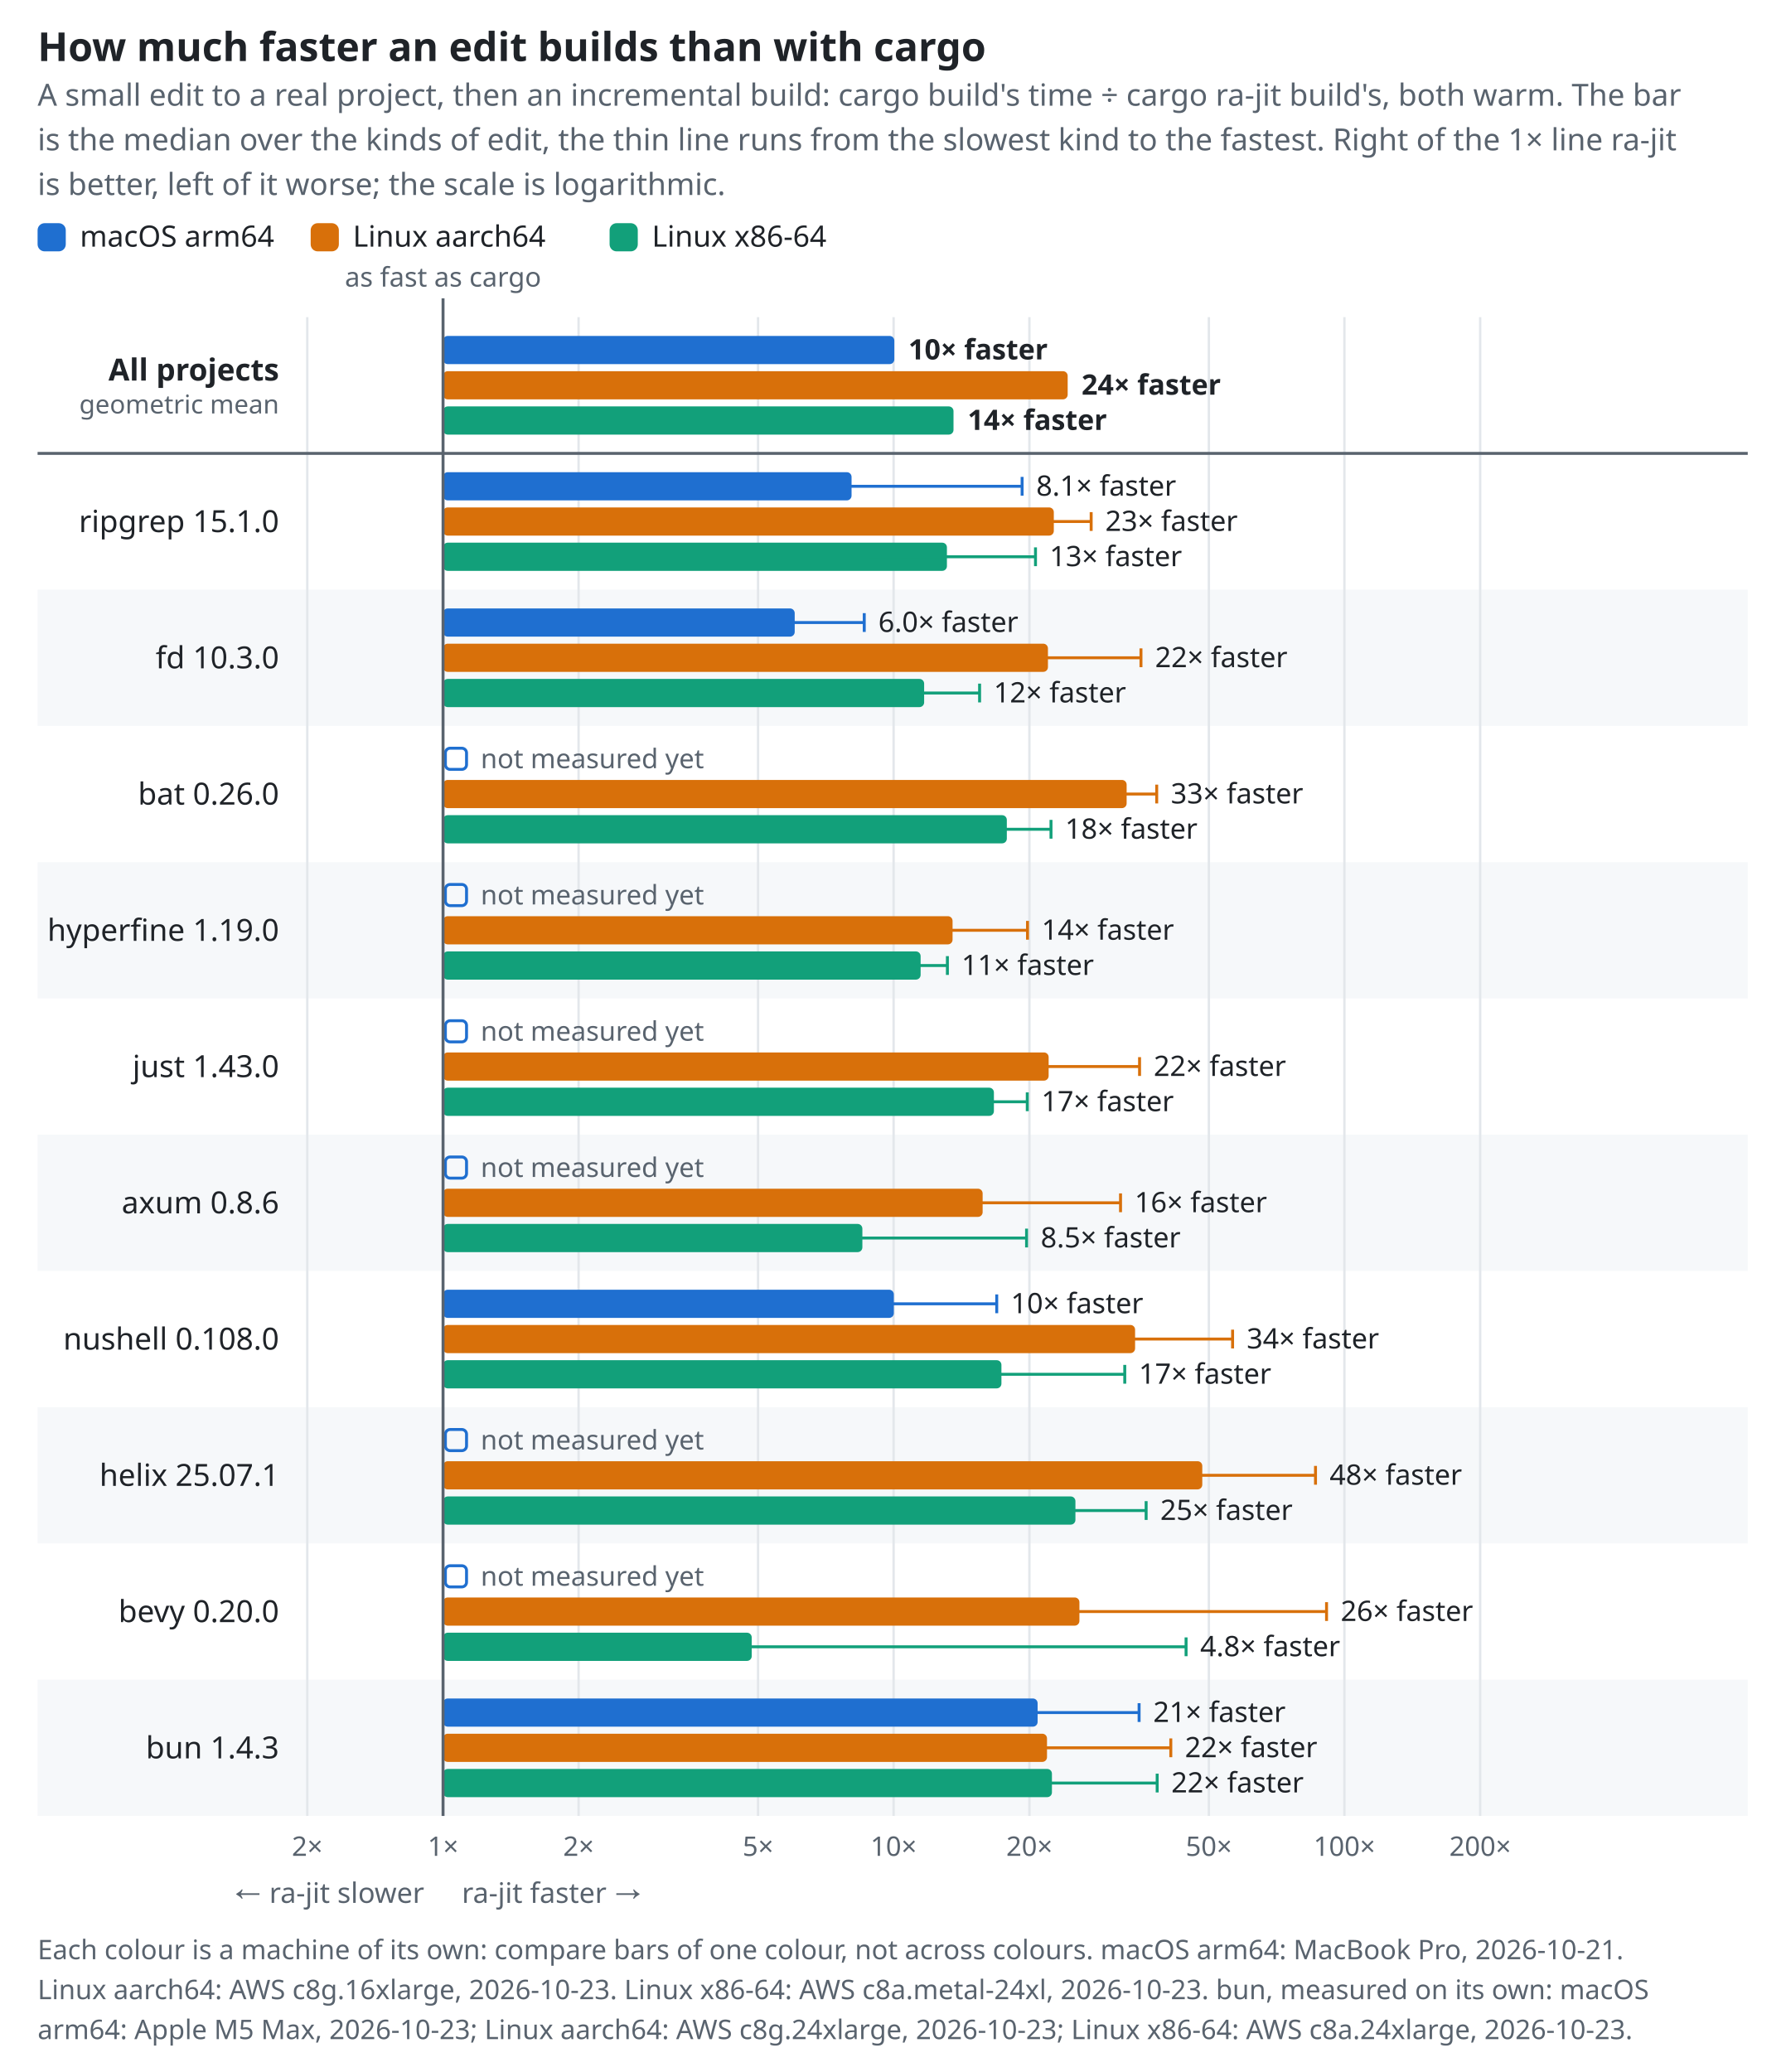
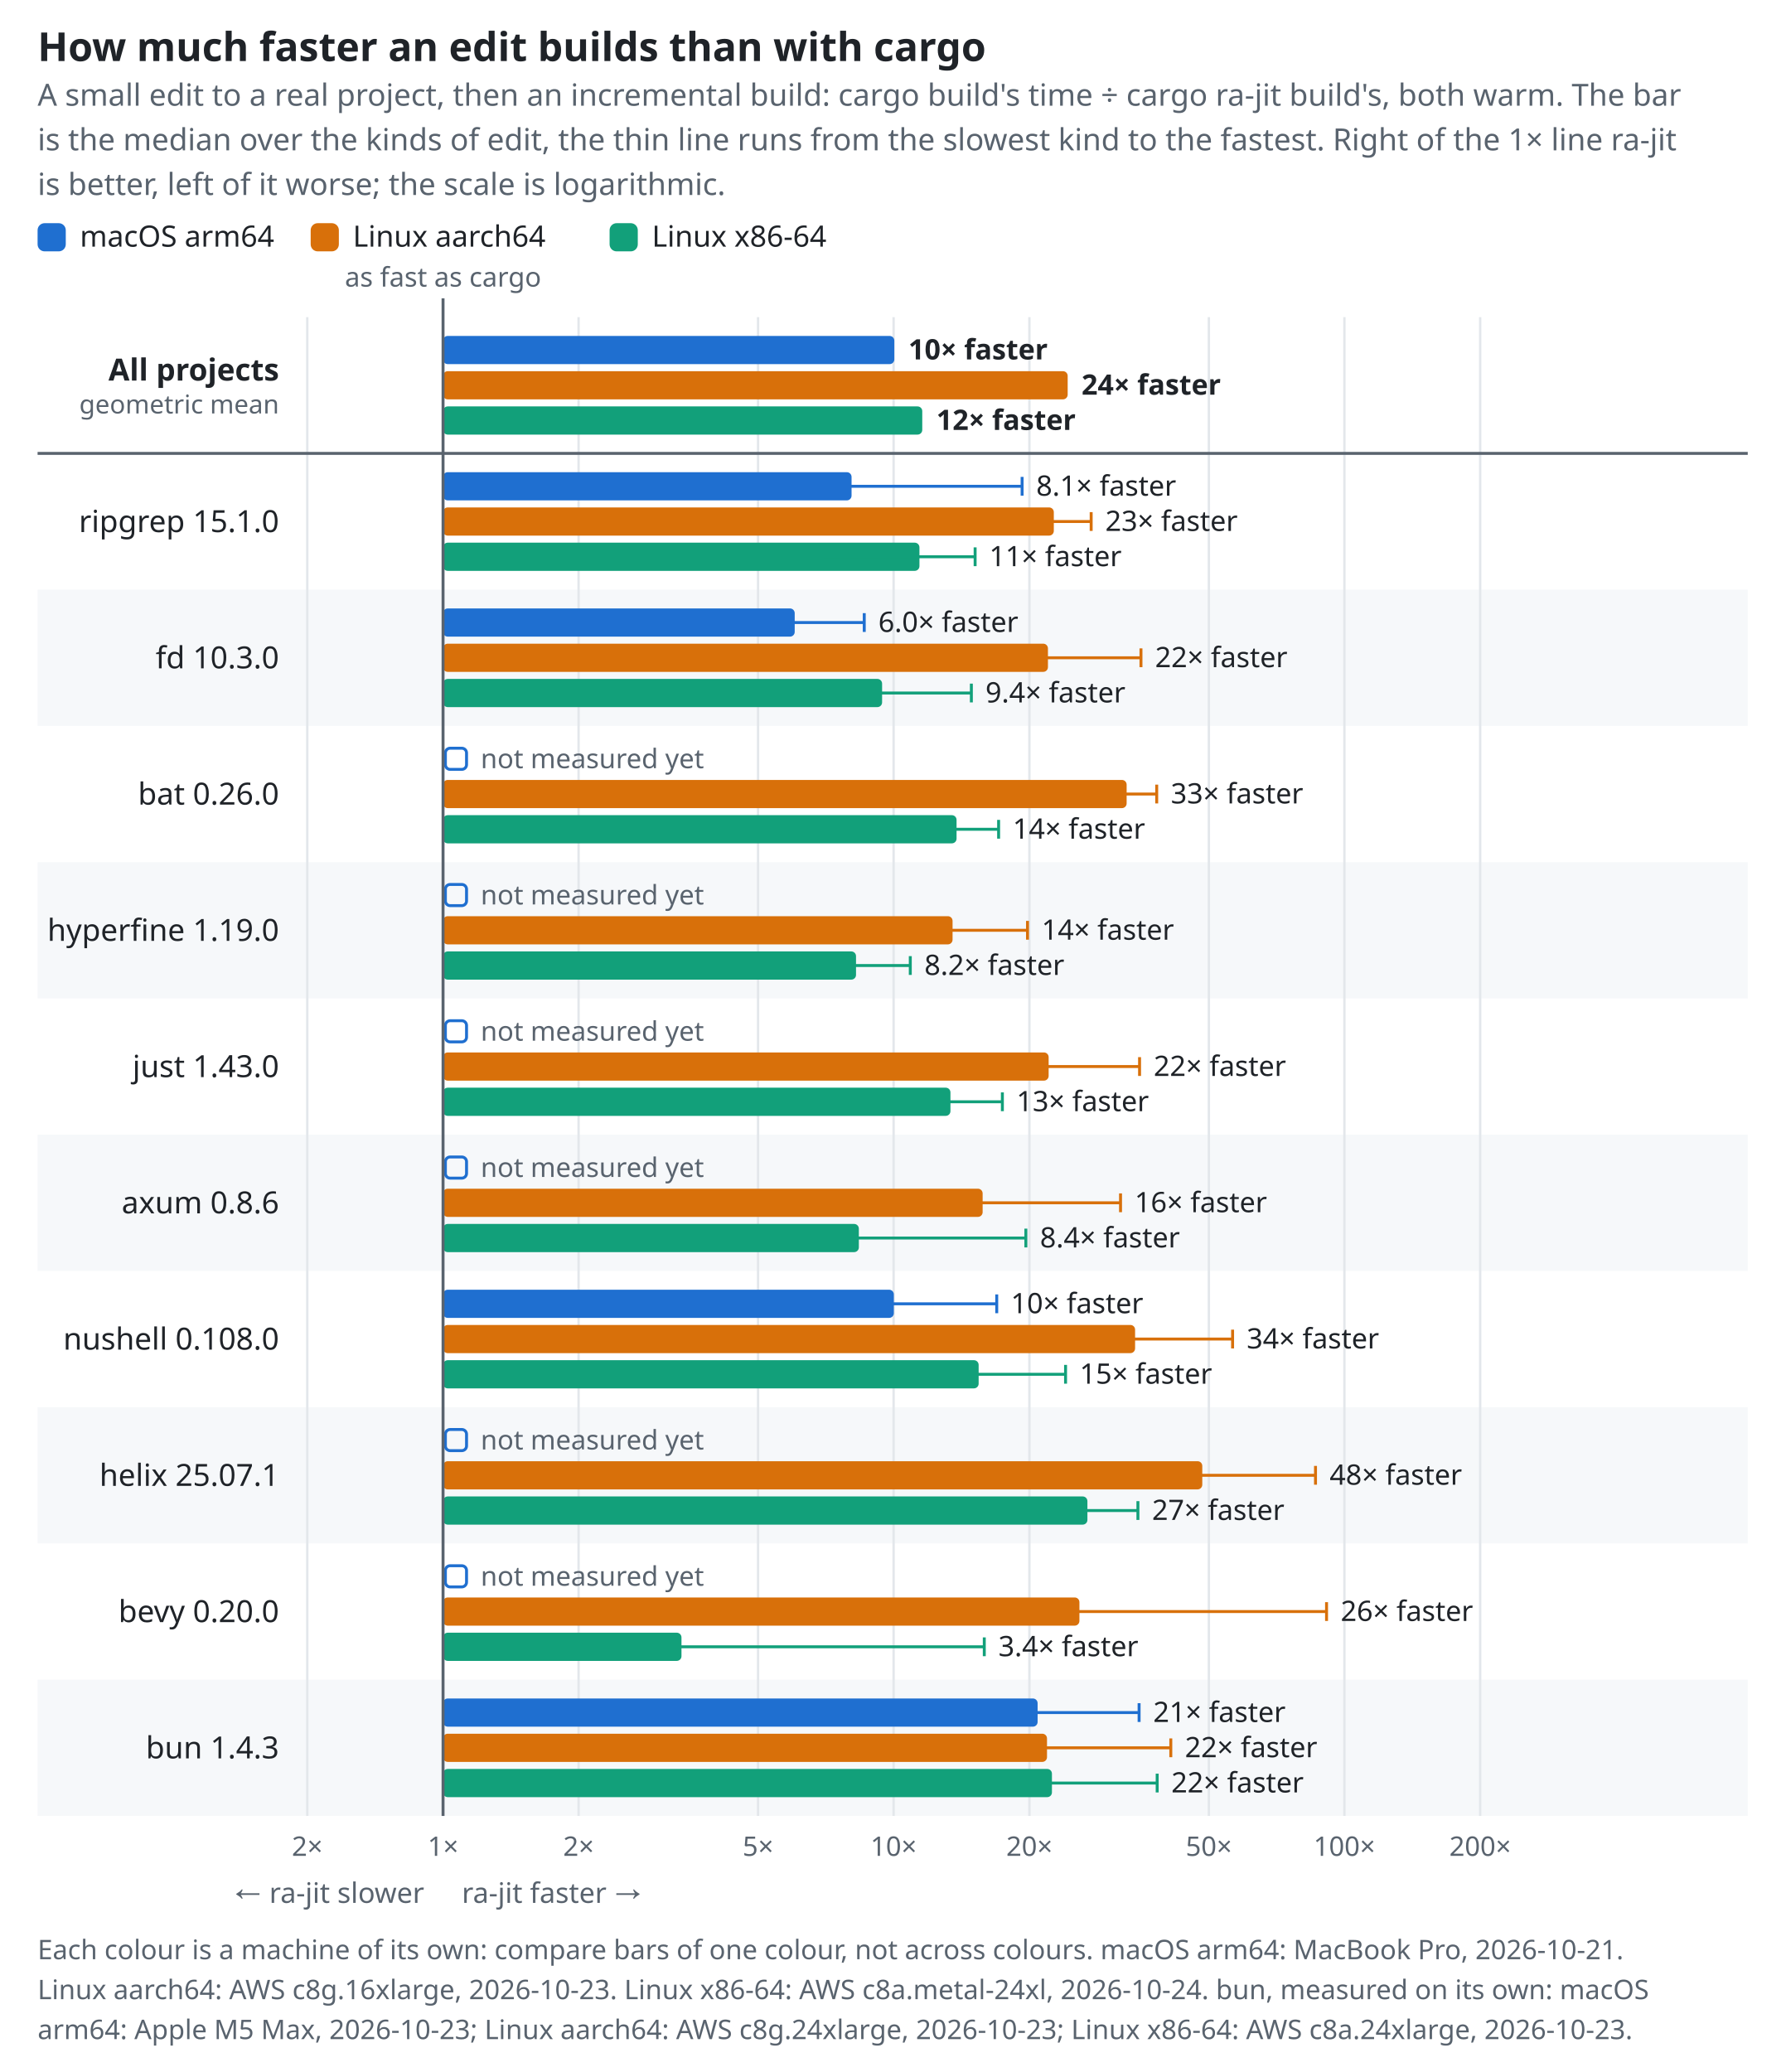
<svg xmlns="http://www.w3.org/2000/svg" width="760" height="882" viewBox="0 0 760 882" role="img" aria-label="How much faster an edit builds than with cargo">
  <style>text{font-family:-apple-system, BlinkMacSystemFont, 'Segoe UI', 'Noto Sans', Helvetica, Arial, sans-serif;fill:#1f2328}.d{fill:#59636e}.b{font-weight:600}.v{font-variant-numeric:tabular-nums}.g{stroke:#e3e7eb}.r{stroke:#59636e;stroke-width:1.25}.z{fill:#f6f8fa}.o{fill:none;stroke-width:1.25}.p0{fill:#1f6fd0}.w0{stroke:#1f6fd0}.p1{fill:#d8700a}.w1{stroke:#d8700a}.p2{fill:#12a07a}.w2{stroke:#12a07a}</style>
  <text x="16" y="26" font-size="17" class="b">How much faster an edit builds than with cargo</text>
  <text x="16" y="45" font-size="13" class="d">A small edit to a real project, then an incremental build: cargo build's time ÷ cargo ra-jit build's, both warm. The bar</text>
  <text x="16" y="64" font-size="13" class="d">is the median over the kinds of edit, the thin line runs from the slowest kind to the fastest. Right of the 1× line ra-jit</text>
  <text x="16" y="83" font-size="13" class="d">is better, left of it worse; the scale is logarithmic.</text>
  <rect x="16" y="95" width="12" height="12" rx="3" class="p0" />
  <text x="34" y="105" font-size="12.5">macOS arm64</text>
  <rect x="132.25" y="95" width="12" height="12" rx="3" class="p1" />
  <text x="150.2" y="105" font-size="12.5">Linux aarch64</text>
  <rect x="259.5" y="95" width="12" height="12" rx="3" class="p2" />
  <text x="277.5" y="105" font-size="12.5">Linux x86-64</text>
  <rect x="16" y="715" width="728" height="58" class="z" />
  <rect x="16" y="599" width="728" height="58" class="z" />
  <rect x="16" y="483" width="728" height="58" class="z" />
  <rect x="16" y="367" width="728" height="58" class="z" />
  <rect x="16" y="251" width="728" height="58" class="z" />
  <line x1="130.8" y1="135" x2="130.8" y2="773" class="g" />
  <line x1="188.6" y1="135" x2="188.6" y2="773" class="g" />
  <line x1="246.3" y1="135" x2="246.3" y2="773" class="g" />
  <line x1="322.7" y1="135" x2="322.7" y2="773" class="g" />
  <line x1="380.4" y1="135" x2="380.4" y2="773" class="g" />
  <line x1="438.2" y1="135" x2="438.2" y2="773" class="g" />
  <line x1="514.6" y1="135" x2="514.6" y2="773" class="g" />
  <line x1="572.3" y1="135" x2="572.3" y2="773" class="g" />
  <line x1="630.1" y1="135" x2="630.1" y2="773" class="g" />
  <line x1="16" y1="193" x2="744" y2="193" class="r" />
  <rect x="188.6" y="143" width="192.1" height="12" rx="2" class="p0" />
  <rect x="188.6" y="158" width="265.9" height="12" rx="2" class="p1" />
-   <rect x="188.6" y="173" width="217.3" height="12" rx="2" class="p2" />
+   <rect x="188.6" y="173" width="204" height="12" rx="2" class="p2" />
  <rect x="188.6" y="201" width="173.9" height="12" rx="2" class="p0" />
  <path d="M318.1 207H435.1M318.1 203v8M435.1 203v8" class="o w0" />
  <rect x="188.6" y="216" width="260" height="12" rx="2" class="p1" />
  <path d="M404.2 222H464.5M404.2 218v8M464.5 218v8" class="o w1" />
-   <rect x="188.6" y="231" width="214.5" height="12" rx="2" class="p2" />
-   <path d="M369.2 237H440.8M369.2 233v8M440.8 233v8" class="o w2" />
+   <rect x="188.6" y="231" width="202.8" height="12" rx="2" class="p2" />
+   <path d="M350 237H415.1M350 233v8M415.1 233v8" class="o w2" />
  <rect x="188.6" y="259" width="149.7" height="12" rx="2" class="p0" />
  <path d="M332.9 265H367.9M332.9 261v8M367.9 261v8" class="o w0" />
  <rect x="188.6" y="274" width="257.5" height="12" rx="2" class="p1" />
  <path d="M439 280H485.7M439 276v8M485.7 276v8" class="o w1" />
-   <rect x="188.6" y="289" width="204.8" height="12" rx="2" class="p2" />
-   <path d="M375.8 295H417M375.8 291v8M417 291v8" class="o w2" />
+   <rect x="188.6" y="289" width="186.9" height="12" rx="2" class="p2" />
+   <path d="M371 295H413.5M371 291v8M413.5 291v8" class="o w2" />
  <rect x="189.6" y="318.5" width="9" height="9" rx="2" class="o w0" />
  <rect x="188.6" y="332" width="291" height="12" rx="2" class="p1" />
  <path d="M460.3 338H492.4M460.3 334v8M492.4 334v8" class="o w1" />
-   <rect x="188.6" y="347" width="240" height="12" rx="2" class="p2" />
-   <path d="M378.2 353H447.4M378.2 349v8M447.4 349v8" class="o w2" />
+   <rect x="188.6" y="347" width="218.6" height="12" rx="2" class="p2" />
+   <path d="M370.5 353H425.1M370.5 349v8M425.1 349v8" class="o w2" />
  <rect x="189.6" y="376.5" width="9" height="9" rx="2" class="o w0" />
  <rect x="188.6" y="390" width="216.9" height="12" rx="2" class="p1" />
  <path d="M368.5 396H437.4M368.5 392v8M437.4 392v8" class="o w1" />
-   <rect x="188.6" y="405" width="203.3" height="12" rx="2" class="p2" />
-   <path d="M338.9 411H403.3M338.9 407v8M403.3 407v8" class="o w2" />
+   <rect x="188.6" y="405" width="175.8" height="12" rx="2" class="p2" />
+   <path d="M331.7 411H387.5M331.7 407v8M387.5 407v8" class="o w2" />
  <rect x="189.6" y="434.5" width="9" height="9" rx="2" class="o w0" />
  <rect x="188.6" y="448" width="257.8" height="12" rx="2" class="p1" />
  <path d="M428.8 454H485.1M428.8 450v8M485.1 450v8" class="o w1" />
-   <rect x="188.6" y="463" width="234.5" height="12" rx="2" class="p2" />
-   <path d="M400.3 469H437.3M400.3 465v8M437.3 465v8" class="o w2" />
+   <rect x="188.6" y="463" width="216" height="12" rx="2" class="p2" />
+   <path d="M376.5 469H426.7M376.5 465v8M426.7 465v8" class="o w2" />
  <rect x="189.6" y="492.5" width="9" height="9" rx="2" class="o w0" />
  <rect x="188.6" y="506" width="229.7" height="12" rx="2" class="p1" />
  <path d="M416.9 512H477M416.9 508v8M477 508v8" class="o w1" />
-   <rect x="188.6" y="521" width="178.5" height="12" rx="2" class="p2" />
-   <path d="M366.3 527H437M366.3 523v8M437 523v8" class="o w2" />
+   <rect x="188.6" y="521" width="177" height="12" rx="2" class="p2" />
+   <path d="M363.3 527H436.7M363.3 523v8M436.7 523v8" class="o w2" />
  <rect x="188.6" y="549" width="191.9" height="12" rx="2" class="p0" />
  <path d="M303.9 555H424.3M303.9 551v8M424.3 551v8" class="o w0" />
  <rect x="188.6" y="564" width="294.6" height="12" rx="2" class="p1" />
  <path d="M445.8 570H524.7M445.8 566v8M524.7 566v8" class="o w1" />
-   <rect x="188.6" y="579" width="237.7" height="12" rx="2" class="p2" />
-   <path d="M326.9 585H478.8M326.9 581v8M478.8 581v8" class="o w2" />
+   <rect x="188.6" y="579" width="228" height="12" rx="2" class="p2" />
+   <path d="M316.9 585H453.6M316.9 581v8M453.6 581v8" class="o w2" />
  <rect x="189.6" y="608.5" width="9" height="9" rx="2" class="o w0" />
  <rect x="188.6" y="622" width="323.2" height="12" rx="2" class="p1" />
  <path d="M467.5 628H560M467.5 624v8M560 624v8" class="o w1" />
-   <rect x="188.6" y="637" width="269.2" height="12" rx="2" class="p2" />
-   <path d="M401 643H487.9M401 639v8M487.9 639v8" class="o w2" />
+   <rect x="188.6" y="637" width="274.3" height="12" rx="2" class="p2" />
+   <path d="M380.3 643H484.4M380.3 639v8M484.4 639v8" class="o w2" />
  <rect x="189.6" y="666.5" width="9" height="9" rx="2" class="o w0" />
  <rect x="188.6" y="680" width="270.9" height="12" rx="2" class="p1" />
  <path d="M454 686H564.7M454 682v8M564.7 682v8" class="o w1" />
-   <rect x="188.6" y="695" width="131.4" height="12" rx="2" class="p2" />
-   <path d="M285 701H504.9M285 697v8M504.9 697v8" class="o w2" />
+   <rect x="188.6" y="695" width="101.5" height="12" rx="2" class="p2" />
+   <path d="M287.5 701H419M287.5 697v8M419 697v8" class="o w2" />
  <rect x="188.6" y="723" width="253.1" height="12" rx="2" class="p0" />
  <path d="M369.9 729H484.9M369.9 725v8M484.9 725v8" class="o w0" />
  <rect x="188.6" y="738" width="257.1" height="12" rx="2" class="p1" />
  <path d="M424.5 744H498.4M424.5 740v8M498.4 740v8" class="o w1" />
  <rect x="188.6" y="753" width="259.2" height="12" rx="2" class="p2" />
  <path d="M422.6 759H492.6M422.6 755v8M492.6 755v8" class="o w2" />
  <line x1="188.6" y1="127" x2="188.6" y2="773" class="r" />
  <text x="130.8" y="790" font-size="11.5" text-anchor="middle" class="d v">2×</text>
  <text x="188.6" y="790" font-size="11.5" text-anchor="middle" class="d v">1×</text>
  <text x="246.3" y="790" font-size="11.5" text-anchor="middle" class="d v">2×</text>
  <text x="322.7" y="790" font-size="11.5" text-anchor="middle" class="d v">5×</text>
  <text x="380.4" y="790" font-size="11.5" text-anchor="middle" class="d v">10×</text>
  <text x="438.2" y="790" font-size="11.5" text-anchor="middle" class="d v">20×</text>
  <text x="514.6" y="790" font-size="11.5" text-anchor="middle" class="d v">50×</text>
  <text x="572.3" y="790" font-size="11.5" text-anchor="middle" class="d v">100×</text>
  <text x="630.1" y="790" font-size="11.5" text-anchor="middle" class="d v">200×</text>
  <text x="118.8" y="162" font-size="13" text-anchor="end" class="b">All projects</text>
  <text x="118.8" y="176" font-size="11" text-anchor="end" class="d">geometric mean</text>
  <text x="386.7" y="153" font-size="12" class="v b">10× faster</text>
  <text x="460.4" y="168" font-size="12" class="v b">24× faster</text>
-   <text x="411.9" y="183" font-size="12" class="v b">14× faster</text>
+   <text x="398.6" y="183" font-size="12" class="v b">12× faster</text>
  <text x="118.8" y="226.5" font-size="13" text-anchor="end">ripgrep 15.1.0</text>
  <text x="441.1" y="211" font-size="12" class="v">8.1× faster</text>
  <text x="470.5" y="226" font-size="12" class="v">23× faster</text>
-   <text x="446.8" y="241" font-size="12" class="v">13× faster</text>
+   <text x="421.1" y="241" font-size="12" class="v">11× faster</text>
  <text x="118.8" y="284.5" font-size="13" text-anchor="end">fd 10.3.0</text>
  <text x="373.9" y="269" font-size="12" class="v">6.0× faster</text>
  <text x="491.7" y="284" font-size="12" class="v">22× faster</text>
-   <text x="423" y="299" font-size="12" class="v">12× faster</text>
+   <text x="419.5" y="299" font-size="12" class="v">9.4× faster</text>
  <text x="118.8" y="342.5" font-size="13" text-anchor="end">bat 0.26.0</text>
  <text x="204.6" y="327" font-size="11.5" class="d">not measured yet</text>
  <text x="498.4" y="342" font-size="12" class="v">33× faster</text>
-   <text x="453.4" y="357" font-size="12" class="v">18× faster</text>
+   <text x="431.1" y="357" font-size="12" class="v">14× faster</text>
  <text x="118.8" y="400.5" font-size="13" text-anchor="end">hyperfine 1.19.0</text>
  <text x="204.6" y="385" font-size="11.5" class="d">not measured yet</text>
  <text x="443.4" y="400" font-size="12" class="v">14× faster</text>
-   <text x="409.3" y="415" font-size="12" class="v">11× faster</text>
+   <text x="393.5" y="415" font-size="12" class="v">8.2× faster</text>
  <text x="118.8" y="458.5" font-size="13" text-anchor="end">just 1.43.0</text>
  <text x="204.6" y="443" font-size="11.5" class="d">not measured yet</text>
  <text x="491.1" y="458" font-size="12" class="v">22× faster</text>
-   <text x="443.3" y="473" font-size="12" class="v">17× faster</text>
+   <text x="432.7" y="473" font-size="12" class="v">13× faster</text>
  <text x="118.8" y="516.5" font-size="13" text-anchor="end">axum 0.8.6</text>
  <text x="204.6" y="501" font-size="11.5" class="d">not measured yet</text>
  <text x="483" y="516" font-size="12" class="v">16× faster</text>
-   <text x="443" y="531" font-size="12" class="v">8.5× faster</text>
+   <text x="442.7" y="531" font-size="12" class="v">8.4× faster</text>
  <text x="118.8" y="574.5" font-size="13" text-anchor="end">nushell 0.108.0</text>
  <text x="430.3" y="559" font-size="12" class="v">10× faster</text>
  <text x="530.7" y="574" font-size="12" class="v">34× faster</text>
-   <text x="484.8" y="589" font-size="12" class="v">17× faster</text>
+   <text x="459.6" y="589" font-size="12" class="v">15× faster</text>
  <text x="118.8" y="632.5" font-size="13" text-anchor="end">helix 25.07.1</text>
  <text x="204.6" y="617" font-size="11.5" class="d">not measured yet</text>
  <text x="566" y="632" font-size="12" class="v">48× faster</text>
-   <text x="493.9" y="647" font-size="12" class="v">25× faster</text>
+   <text x="490.4" y="647" font-size="12" class="v">27× faster</text>
  <text x="118.8" y="690.5" font-size="13" text-anchor="end">bevy 0.20.0</text>
  <text x="204.6" y="675" font-size="11.5" class="d">not measured yet</text>
  <text x="570.7" y="690" font-size="12" class="v">26× faster</text>
-   <text x="510.9" y="705" font-size="12" class="v">4.8× faster</text>
+   <text x="425" y="705" font-size="12" class="v">3.4× faster</text>
  <text x="118.8" y="748.5" font-size="13" text-anchor="end">bun 1.4.3</text>
  <text x="490.9" y="733" font-size="12" class="v">21× faster</text>
  <text x="504.4" y="748" font-size="12" class="v">22× faster</text>
  <text x="498.6" y="763" font-size="12" class="v">22× faster</text>
  <text x="188.6" y="122" font-size="11.5" text-anchor="middle" class="d">as fast as cargo</text>
  <text x="180.6" y="810" font-size="12" text-anchor="end" class="d">← ra-jit slower</text>
  <text x="196.6" y="810" font-size="12" class="d">ra-jit faster →</text>
  <text x="16" y="834" font-size="11.5" class="d">Each colour is a machine of its own: compare bars of one colour, not across colours. macOS arm64: MacBook Pro, 2026-10-21.</text>
-   <text x="16" y="851" font-size="11.5" class="d">Linux aarch64: AWS c8g.16xlarge, 2026-10-23. Linux x86-64: AWS c8a.metal-24xl, 2026-10-23. bun, measured on its own: macOS</text>
+   <text x="16" y="851" font-size="11.5" class="d">Linux aarch64: AWS c8g.16xlarge, 2026-10-23. Linux x86-64: AWS c8a.metal-24xl, 2026-10-24. bun, measured on its own: macOS</text>
  <text x="16" y="868" font-size="11.5" class="d">arm64: Apple M5 Max, 2026-10-23; Linux aarch64: AWS c8g.24xlarge, 2026-10-23; Linux x86-64: AWS c8a.24xlarge, 2026-10-23.</text>
</svg>
